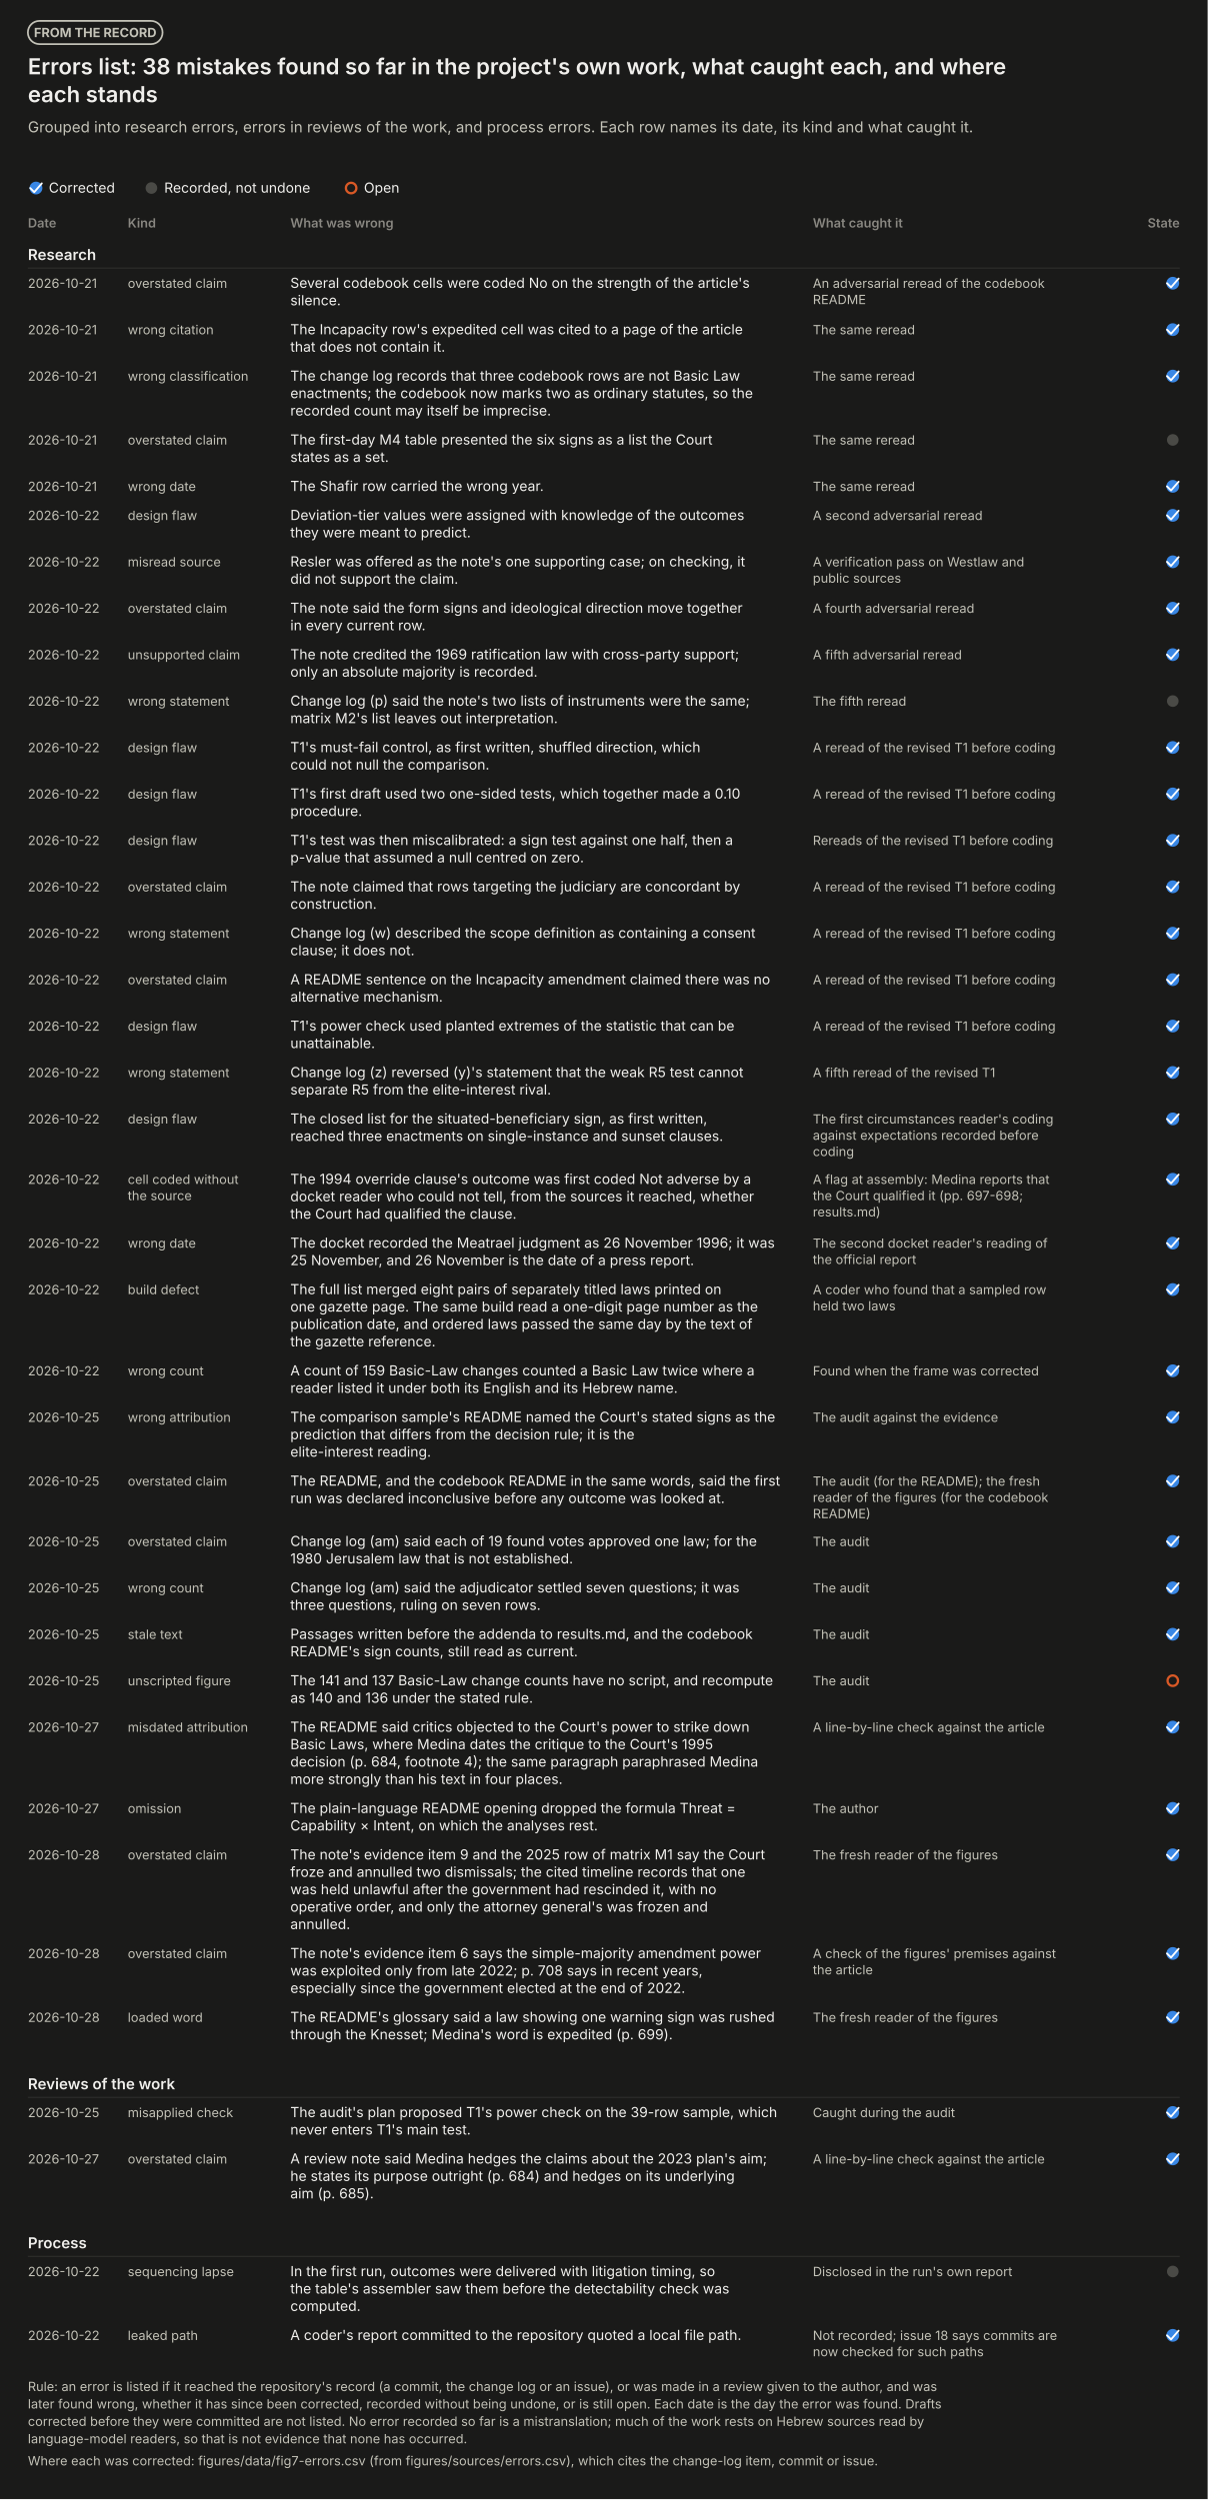
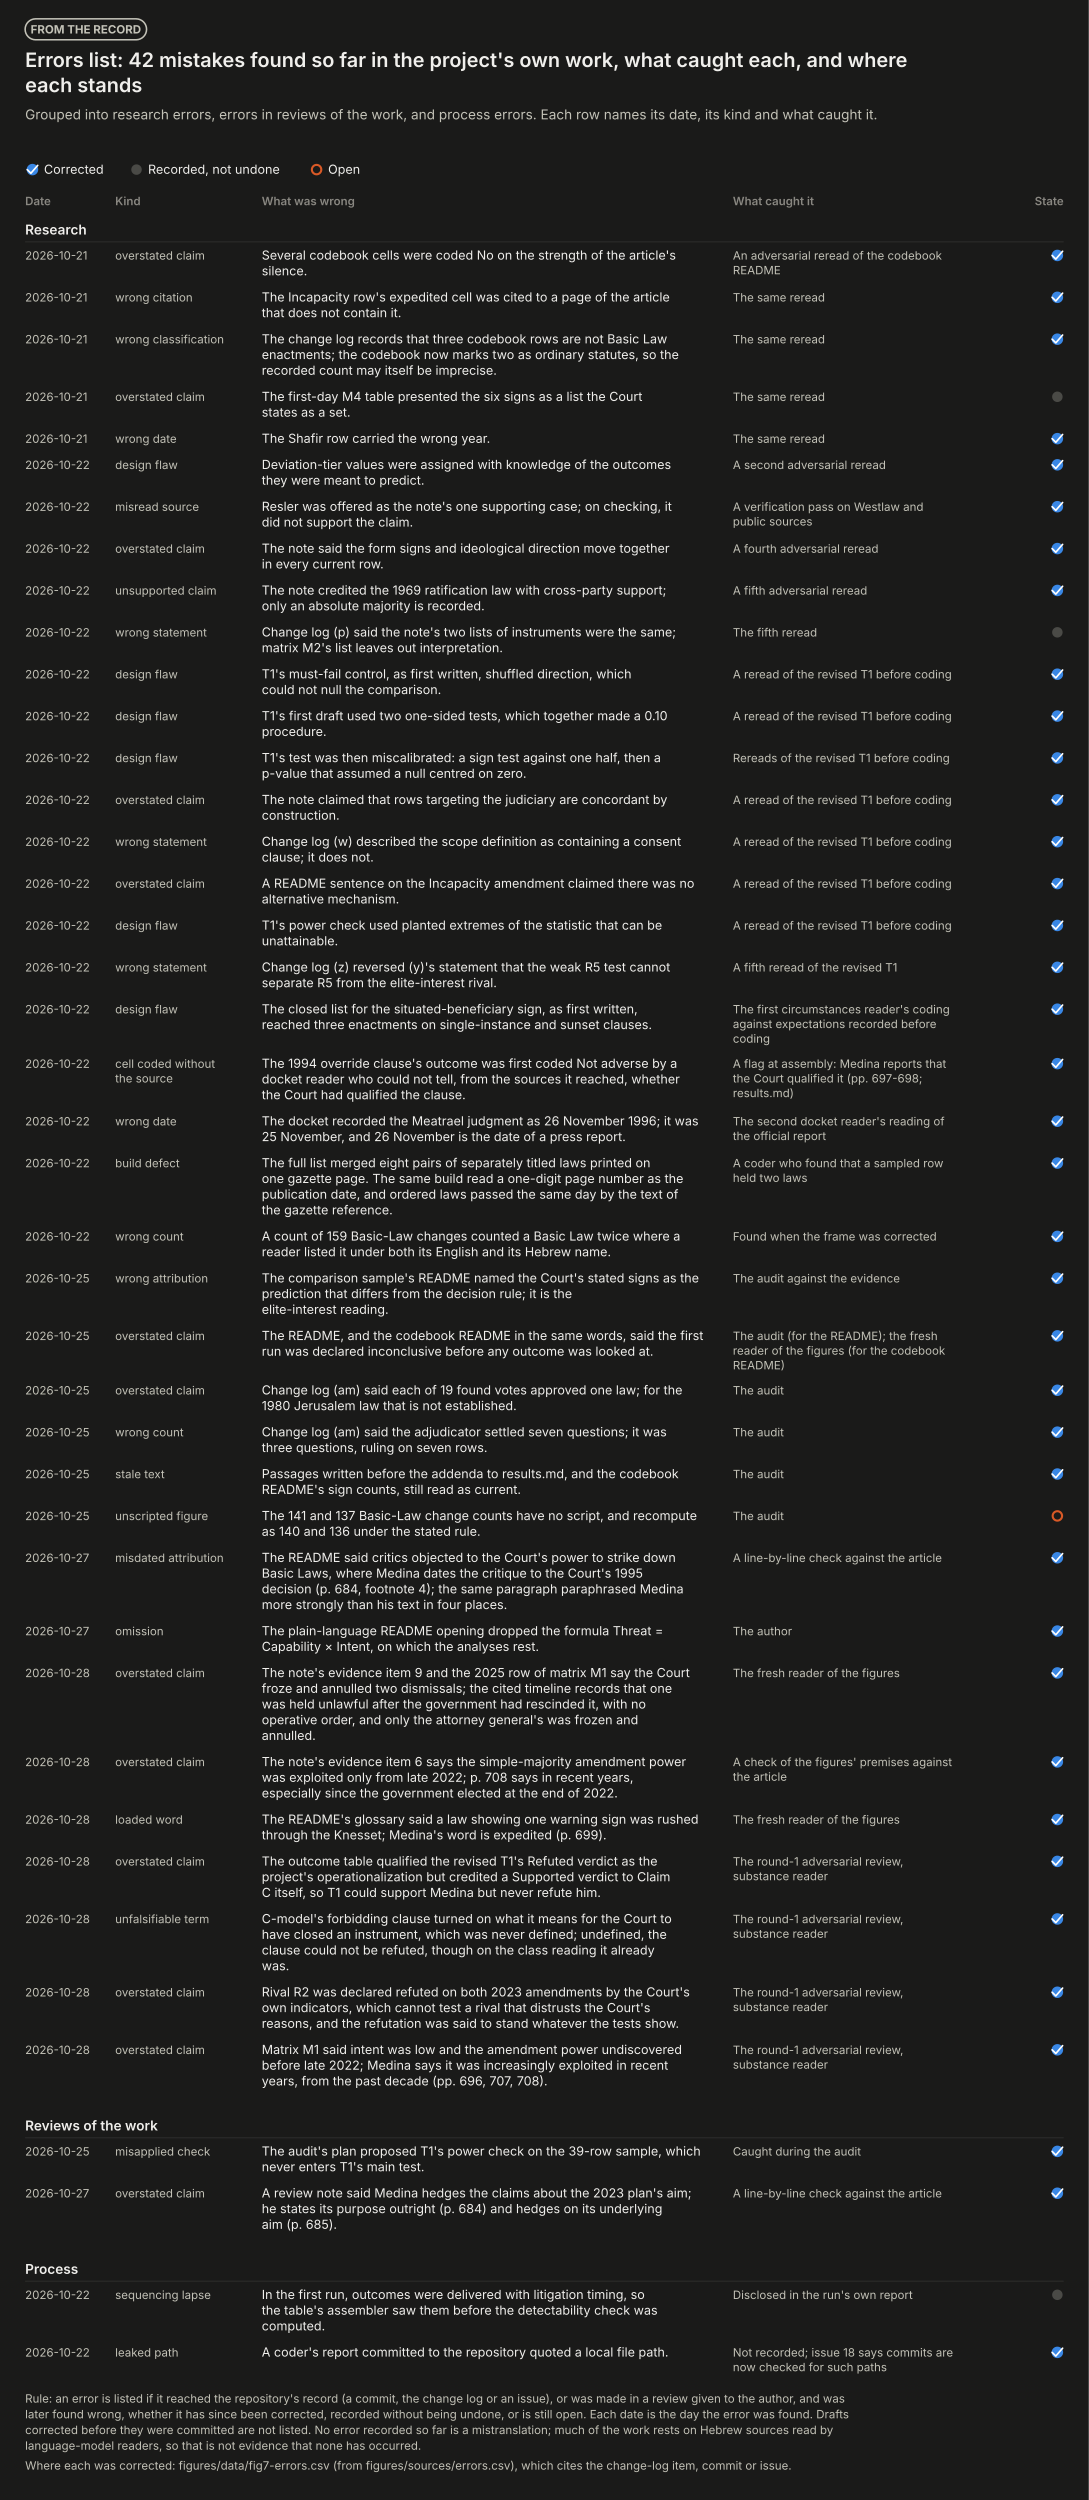
- <svg xmlns="http://www.w3.org/2000/svg" width="1040" height="2153" viewBox="0 0 1040 2153" role="img" aria-labelledby="t d" font-family="system-ui, -apple-system, 'Segoe UI', sans-serif">
-   <rect width="1040" height="2153" fill="#1a1a19" />
+ <svg xmlns="http://www.w3.org/2000/svg" width="1040" height="2388" viewBox="0 0 1040 2388" role="img" aria-labelledby="t d" font-family="system-ui, -apple-system, 'Segoe UI', sans-serif">
+   <rect width="1040" height="2388" fill="#1a1a19" />
  <rect x="24" y="18" width="116" height="20" rx="10" fill="none" stroke="#c3c2b7" stroke-width="1.5" />
  <text x="82.0" y="32.0" font-size="11" font-weight="bold" text-anchor="middle" fill="#c3c2b7">FROM THE RECORD</text>
-   <text x="24.0" y="64.0" font-size="19" font-weight="600" text-anchor="start" fill="#f0efec">Errors list: 38 mistakes found so far in the project's own work, what caught each, and where</text>
+   <text x="24.0" y="64.0" font-size="19" font-weight="600" text-anchor="start" fill="#f0efec">Errors list: 42 mistakes found so far in the project's own work, what caught each, and where</text>
  <text x="24.0" y="88.0" font-size="19" font-weight="600" text-anchor="start" fill="#f0efec">each stands</text>
  <text x="24.0" y="114.0" font-size="13" font-weight="normal" text-anchor="start" fill="#c3c2b7">Grouped into research errors, errors in reviews of the work, and process errors. Each row names its date, its kind and what caught it.</text>
  <circle cx="31" cy="162" r="5.5" fill="#3987e5" />
  <polyline points="26,162 29.5,165.5 36,158" fill="none" stroke="#ffffff" stroke-width="1.6" stroke-linecap="round" stroke-linejoin="round" />
  <text x="42.0" y="166.0" font-size="12" font-weight="normal" text-anchor="start" fill="#f0efec">Corrected</text>
  <circle cx="130.4" cy="162" r="5" fill="#4a4a46" />
  <text x="141.4" y="166.0" font-size="12" font-weight="normal" text-anchor="start" fill="#f0efec">Recorded, not undone</text>
  <circle cx="302.4" cy="162" r="4.5" fill="none" stroke="#d95926" stroke-width="2" />
  <text x="313.4" y="166.0" font-size="12" font-weight="normal" text-anchor="start" fill="#f0efec">Open</text>
  <text x="24.0" y="196.0" font-size="11" font-weight="600" text-anchor="start" fill="#898781">Date</text>
  <text x="110.0" y="196.0" font-size="11" font-weight="600" text-anchor="start" fill="#898781">Kind</text>
  <text x="250.0" y="196.0" font-size="11" font-weight="600" text-anchor="start" fill="#898781">What was wrong</text>
  <text x="700.0" y="196.0" font-size="11" font-weight="600" text-anchor="start" fill="#898781">What caught it</text>
  <text x="1016.0" y="196.0" font-size="11" font-weight="600" text-anchor="end" fill="#898781">State</text>
  <text x="24.0" y="224.0" font-size="13" font-weight="600" text-anchor="start" fill="#f0efec">Research</text>
  <line x1="24" x2="1016" y1="231" y2="231" stroke="#2c2c2a" />
  <text x="24.0" y="248.0" font-size="11" font-weight="normal" text-anchor="start" fill="#c3c2b7">2026-10-21</text>
  <text x="110.0" y="248.0" font-size="11" font-weight="normal" text-anchor="start" fill="#c3c2b7">overstated claim</text>
  <text x="250.0" y="248.0" font-size="12" font-weight="normal" text-anchor="start" fill="#f0efec">Several codebook cells were coded No on the strength of the article's</text>
  <text x="250.0" y="263.0" font-size="12" font-weight="normal" text-anchor="start" fill="#f0efec">silence.</text>
  <text x="700.0" y="248.0" font-size="11" font-weight="normal" text-anchor="start" fill="#c3c2b7">An adversarial reread of the codebook</text>
  <text x="700.0" y="262.0" font-size="11" font-weight="normal" text-anchor="start" fill="#c3c2b7">README</text>
  <circle cx="1010" cy="244" r="5.5" fill="#3987e5" />
  <polyline points="1005,244 1008.5,247.5 1015,240" fill="none" stroke="#ffffff" stroke-width="1.6" stroke-linecap="round" stroke-linejoin="round" />
  <text x="24.0" y="288.0" font-size="11" font-weight="normal" text-anchor="start" fill="#c3c2b7">2026-10-21</text>
  <text x="110.0" y="288.0" font-size="11" font-weight="normal" text-anchor="start" fill="#c3c2b7">wrong citation</text>
  <text x="250.0" y="288.0" font-size="12" font-weight="normal" text-anchor="start" fill="#f0efec">The Incapacity row's expedited cell was cited to a page of the article</text>
  <text x="250.0" y="303.0" font-size="12" font-weight="normal" text-anchor="start" fill="#f0efec">that does not contain it.</text>
  <text x="700.0" y="288.0" font-size="11" font-weight="normal" text-anchor="start" fill="#c3c2b7">The same reread</text>
  <circle cx="1010" cy="284" r="5.5" fill="#3987e5" />
  <polyline points="1005,284 1008.5,287.5 1015,280" fill="none" stroke="#ffffff" stroke-width="1.6" stroke-linecap="round" stroke-linejoin="round" />
  <text x="24.0" y="328.0" font-size="11" font-weight="normal" text-anchor="start" fill="#c3c2b7">2026-10-21</text>
  <text x="110.0" y="328.0" font-size="11" font-weight="normal" text-anchor="start" fill="#c3c2b7">wrong classification</text>
  <text x="250.0" y="328.0" font-size="12" font-weight="normal" text-anchor="start" fill="#f0efec">The change log records that three codebook rows are not Basic Law</text>
  <text x="250.0" y="343.0" font-size="12" font-weight="normal" text-anchor="start" fill="#f0efec">enactments; the codebook now marks two as ordinary statutes, so the</text>
  <text x="250.0" y="358.0" font-size="12" font-weight="normal" text-anchor="start" fill="#f0efec">recorded count may itself be imprecise.</text>
  <text x="700.0" y="328.0" font-size="11" font-weight="normal" text-anchor="start" fill="#c3c2b7">The same reread</text>
  <circle cx="1010" cy="324" r="5.5" fill="#3987e5" />
  <polyline points="1005,324 1008.5,327.5 1015,320" fill="none" stroke="#ffffff" stroke-width="1.6" stroke-linecap="round" stroke-linejoin="round" />
  <text x="24.0" y="383.0" font-size="11" font-weight="normal" text-anchor="start" fill="#c3c2b7">2026-10-21</text>
  <text x="110.0" y="383.0" font-size="11" font-weight="normal" text-anchor="start" fill="#c3c2b7">overstated claim</text>
  <text x="250.0" y="383.0" font-size="12" font-weight="normal" text-anchor="start" fill="#f0efec">The first-day M4 table presented the six signs as a list the Court</text>
  <text x="250.0" y="398.0" font-size="12" font-weight="normal" text-anchor="start" fill="#f0efec">states as a set.</text>
  <text x="700.0" y="383.0" font-size="11" font-weight="normal" text-anchor="start" fill="#c3c2b7">The same reread</text>
  <circle cx="1010" cy="379" r="5" fill="#4a4a46" />
  <text x="24.0" y="423.0" font-size="11" font-weight="normal" text-anchor="start" fill="#c3c2b7">2026-10-21</text>
  <text x="110.0" y="423.0" font-size="11" font-weight="normal" text-anchor="start" fill="#c3c2b7">wrong date</text>
  <text x="250.0" y="423.0" font-size="12" font-weight="normal" text-anchor="start" fill="#f0efec">The Shafir row carried the wrong year.</text>
  <text x="700.0" y="423.0" font-size="11" font-weight="normal" text-anchor="start" fill="#c3c2b7">The same reread</text>
  <circle cx="1010" cy="419" r="5.5" fill="#3987e5" />
  <polyline points="1005,419 1008.5,422.5 1015,415" fill="none" stroke="#ffffff" stroke-width="1.6" stroke-linecap="round" stroke-linejoin="round" />
  <text x="24.0" y="448.0" font-size="11" font-weight="normal" text-anchor="start" fill="#c3c2b7">2026-10-22</text>
  <text x="110.0" y="448.0" font-size="11" font-weight="normal" text-anchor="start" fill="#c3c2b7">design flaw</text>
  <text x="250.0" y="448.0" font-size="12" font-weight="normal" text-anchor="start" fill="#f0efec">Deviation-tier values were assigned with knowledge of the outcomes</text>
  <text x="250.0" y="463.0" font-size="12" font-weight="normal" text-anchor="start" fill="#f0efec">they were meant to predict.</text>
  <text x="700.0" y="448.0" font-size="11" font-weight="normal" text-anchor="start" fill="#c3c2b7">A second adversarial reread</text>
  <circle cx="1010" cy="444" r="5.5" fill="#3987e5" />
  <polyline points="1005,444 1008.5,447.5 1015,440" fill="none" stroke="#ffffff" stroke-width="1.6" stroke-linecap="round" stroke-linejoin="round" />
  <text x="24.0" y="488.0" font-size="11" font-weight="normal" text-anchor="start" fill="#c3c2b7">2026-10-22</text>
  <text x="110.0" y="488.0" font-size="11" font-weight="normal" text-anchor="start" fill="#c3c2b7">misread source</text>
  <text x="250.0" y="488.0" font-size="12" font-weight="normal" text-anchor="start" fill="#f0efec">Resler was offered as the note's one supporting case; on checking, it</text>
  <text x="250.0" y="503.0" font-size="12" font-weight="normal" text-anchor="start" fill="#f0efec">did not support the claim.</text>
  <text x="700.0" y="488.0" font-size="11" font-weight="normal" text-anchor="start" fill="#c3c2b7">A verification pass on Westlaw and</text>
  <text x="700.0" y="502.0" font-size="11" font-weight="normal" text-anchor="start" fill="#c3c2b7">public sources</text>
  <circle cx="1010" cy="484" r="5.5" fill="#3987e5" />
  <polyline points="1005,484 1008.5,487.5 1015,480" fill="none" stroke="#ffffff" stroke-width="1.6" stroke-linecap="round" stroke-linejoin="round" />
  <text x="24.0" y="528.0" font-size="11" font-weight="normal" text-anchor="start" fill="#c3c2b7">2026-10-22</text>
  <text x="110.0" y="528.0" font-size="11" font-weight="normal" text-anchor="start" fill="#c3c2b7">overstated claim</text>
  <text x="250.0" y="528.0" font-size="12" font-weight="normal" text-anchor="start" fill="#f0efec">The note said the form signs and ideological direction move together</text>
  <text x="250.0" y="543.0" font-size="12" font-weight="normal" text-anchor="start" fill="#f0efec">in every current row.</text>
  <text x="700.0" y="528.0" font-size="11" font-weight="normal" text-anchor="start" fill="#c3c2b7">A fourth adversarial reread</text>
  <circle cx="1010" cy="524" r="5.5" fill="#3987e5" />
  <polyline points="1005,524 1008.5,527.5 1015,520" fill="none" stroke="#ffffff" stroke-width="1.6" stroke-linecap="round" stroke-linejoin="round" />
  <text x="24.0" y="568.0" font-size="11" font-weight="normal" text-anchor="start" fill="#c3c2b7">2026-10-22</text>
  <text x="110.0" y="568.0" font-size="11" font-weight="normal" text-anchor="start" fill="#c3c2b7">unsupported claim</text>
  <text x="250.0" y="568.0" font-size="12" font-weight="normal" text-anchor="start" fill="#f0efec">The note credited the 1969 ratification law with cross-party support;</text>
  <text x="250.0" y="583.0" font-size="12" font-weight="normal" text-anchor="start" fill="#f0efec">only an absolute majority is recorded.</text>
  <text x="700.0" y="568.0" font-size="11" font-weight="normal" text-anchor="start" fill="#c3c2b7">A fifth adversarial reread</text>
  <circle cx="1010" cy="564" r="5.5" fill="#3987e5" />
  <polyline points="1005,564 1008.5,567.5 1015,560" fill="none" stroke="#ffffff" stroke-width="1.6" stroke-linecap="round" stroke-linejoin="round" />
  <text x="24.0" y="608.0" font-size="11" font-weight="normal" text-anchor="start" fill="#c3c2b7">2026-10-22</text>
  <text x="110.0" y="608.0" font-size="11" font-weight="normal" text-anchor="start" fill="#c3c2b7">wrong statement</text>
  <text x="250.0" y="608.0" font-size="12" font-weight="normal" text-anchor="start" fill="#f0efec">Change log (p) said the note's two lists of instruments were the same;</text>
  <text x="250.0" y="623.0" font-size="12" font-weight="normal" text-anchor="start" fill="#f0efec">matrix M2's list leaves out interpretation.</text>
  <text x="700.0" y="608.0" font-size="11" font-weight="normal" text-anchor="start" fill="#c3c2b7">The fifth reread</text>
  <circle cx="1010" cy="604" r="5" fill="#4a4a46" />
  <text x="24.0" y="648.0" font-size="11" font-weight="normal" text-anchor="start" fill="#c3c2b7">2026-10-22</text>
  <text x="110.0" y="648.0" font-size="11" font-weight="normal" text-anchor="start" fill="#c3c2b7">design flaw</text>
  <text x="250.0" y="648.0" font-size="12" font-weight="normal" text-anchor="start" fill="#f0efec">T1's must-fail control, as first written, shuffled direction, which</text>
  <text x="250.0" y="663.0" font-size="12" font-weight="normal" text-anchor="start" fill="#f0efec">could not null the comparison.</text>
  <text x="700.0" y="648.0" font-size="11" font-weight="normal" text-anchor="start" fill="#c3c2b7">A reread of the revised T1 before coding</text>
  <circle cx="1010" cy="644" r="5.5" fill="#3987e5" />
  <polyline points="1005,644 1008.5,647.5 1015,640" fill="none" stroke="#ffffff" stroke-width="1.6" stroke-linecap="round" stroke-linejoin="round" />
  <text x="24.0" y="688.0" font-size="11" font-weight="normal" text-anchor="start" fill="#c3c2b7">2026-10-22</text>
  <text x="110.0" y="688.0" font-size="11" font-weight="normal" text-anchor="start" fill="#c3c2b7">design flaw</text>
  <text x="250.0" y="688.0" font-size="12" font-weight="normal" text-anchor="start" fill="#f0efec">T1's first draft used two one-sided tests, which together made a 0.10</text>
  <text x="250.0" y="703.0" font-size="12" font-weight="normal" text-anchor="start" fill="#f0efec">procedure.</text>
  <text x="700.0" y="688.0" font-size="11" font-weight="normal" text-anchor="start" fill="#c3c2b7">A reread of the revised T1 before coding</text>
  <circle cx="1010" cy="684" r="5.5" fill="#3987e5" />
  <polyline points="1005,684 1008.5,687.5 1015,680" fill="none" stroke="#ffffff" stroke-width="1.6" stroke-linecap="round" stroke-linejoin="round" />
  <text x="24.0" y="728.0" font-size="11" font-weight="normal" text-anchor="start" fill="#c3c2b7">2026-10-22</text>
  <text x="110.0" y="728.0" font-size="11" font-weight="normal" text-anchor="start" fill="#c3c2b7">design flaw</text>
  <text x="250.0" y="728.0" font-size="12" font-weight="normal" text-anchor="start" fill="#f0efec">T1's test was then miscalibrated: a sign test against one half, then a</text>
  <text x="250.0" y="743.0" font-size="12" font-weight="normal" text-anchor="start" fill="#f0efec">p-value that assumed a null centred on zero.</text>
  <text x="700.0" y="728.0" font-size="11" font-weight="normal" text-anchor="start" fill="#c3c2b7">Rereads of the revised T1 before coding</text>
  <circle cx="1010" cy="724" r="5.5" fill="#3987e5" />
  <polyline points="1005,724 1008.5,727.5 1015,720" fill="none" stroke="#ffffff" stroke-width="1.6" stroke-linecap="round" stroke-linejoin="round" />
  <text x="24.0" y="768.0" font-size="11" font-weight="normal" text-anchor="start" fill="#c3c2b7">2026-10-22</text>
  <text x="110.0" y="768.0" font-size="11" font-weight="normal" text-anchor="start" fill="#c3c2b7">overstated claim</text>
  <text x="250.0" y="768.0" font-size="12" font-weight="normal" text-anchor="start" fill="#f0efec">The note claimed that rows targeting the judiciary are concordant by</text>
  <text x="250.0" y="783.0" font-size="12" font-weight="normal" text-anchor="start" fill="#f0efec">construction.</text>
  <text x="700.0" y="768.0" font-size="11" font-weight="normal" text-anchor="start" fill="#c3c2b7">A reread of the revised T1 before coding</text>
  <circle cx="1010" cy="764" r="5.5" fill="#3987e5" />
  <polyline points="1005,764 1008.5,767.5 1015,760" fill="none" stroke="#ffffff" stroke-width="1.6" stroke-linecap="round" stroke-linejoin="round" />
  <text x="24.0" y="808.0" font-size="11" font-weight="normal" text-anchor="start" fill="#c3c2b7">2026-10-22</text>
  <text x="110.0" y="808.0" font-size="11" font-weight="normal" text-anchor="start" fill="#c3c2b7">wrong statement</text>
  <text x="250.0" y="808.0" font-size="12" font-weight="normal" text-anchor="start" fill="#f0efec">Change log (w) described the scope definition as containing a consent</text>
  <text x="250.0" y="823.0" font-size="12" font-weight="normal" text-anchor="start" fill="#f0efec">clause; it does not.</text>
  <text x="700.0" y="808.0" font-size="11" font-weight="normal" text-anchor="start" fill="#c3c2b7">A reread of the revised T1 before coding</text>
  <circle cx="1010" cy="804" r="5.5" fill="#3987e5" />
  <polyline points="1005,804 1008.5,807.5 1015,800" fill="none" stroke="#ffffff" stroke-width="1.6" stroke-linecap="round" stroke-linejoin="round" />
  <text x="24.0" y="848.0" font-size="11" font-weight="normal" text-anchor="start" fill="#c3c2b7">2026-10-22</text>
  <text x="110.0" y="848.0" font-size="11" font-weight="normal" text-anchor="start" fill="#c3c2b7">overstated claim</text>
  <text x="250.0" y="848.0" font-size="12" font-weight="normal" text-anchor="start" fill="#f0efec">A README sentence on the Incapacity amendment claimed there was no</text>
  <text x="250.0" y="863.0" font-size="12" font-weight="normal" text-anchor="start" fill="#f0efec">alternative mechanism.</text>
  <text x="700.0" y="848.0" font-size="11" font-weight="normal" text-anchor="start" fill="#c3c2b7">A reread of the revised T1 before coding</text>
  <circle cx="1010" cy="844" r="5.5" fill="#3987e5" />
  <polyline points="1005,844 1008.5,847.5 1015,840" fill="none" stroke="#ffffff" stroke-width="1.6" stroke-linecap="round" stroke-linejoin="round" />
  <text x="24.0" y="888.0" font-size="11" font-weight="normal" text-anchor="start" fill="#c3c2b7">2026-10-22</text>
  <text x="110.0" y="888.0" font-size="11" font-weight="normal" text-anchor="start" fill="#c3c2b7">design flaw</text>
  <text x="250.0" y="888.0" font-size="12" font-weight="normal" text-anchor="start" fill="#f0efec">T1's power check used planted extremes of the statistic that can be</text>
  <text x="250.0" y="903.0" font-size="12" font-weight="normal" text-anchor="start" fill="#f0efec">unattainable.</text>
  <text x="700.0" y="888.0" font-size="11" font-weight="normal" text-anchor="start" fill="#c3c2b7">A reread of the revised T1 before coding</text>
  <circle cx="1010" cy="884" r="5.5" fill="#3987e5" />
  <polyline points="1005,884 1008.5,887.5 1015,880" fill="none" stroke="#ffffff" stroke-width="1.6" stroke-linecap="round" stroke-linejoin="round" />
  <text x="24.0" y="928.0" font-size="11" font-weight="normal" text-anchor="start" fill="#c3c2b7">2026-10-22</text>
  <text x="110.0" y="928.0" font-size="11" font-weight="normal" text-anchor="start" fill="#c3c2b7">wrong statement</text>
  <text x="250.0" y="928.0" font-size="12" font-weight="normal" text-anchor="start" fill="#f0efec">Change log (z) reversed (y)'s statement that the weak R5 test cannot</text>
  <text x="250.0" y="943.0" font-size="12" font-weight="normal" text-anchor="start" fill="#f0efec">separate R5 from the elite-interest rival.</text>
  <text x="700.0" y="928.0" font-size="11" font-weight="normal" text-anchor="start" fill="#c3c2b7">A fifth reread of the revised T1</text>
  <circle cx="1010" cy="924" r="5.5" fill="#3987e5" />
  <polyline points="1005,924 1008.5,927.5 1015,920" fill="none" stroke="#ffffff" stroke-width="1.6" stroke-linecap="round" stroke-linejoin="round" />
  <text x="24.0" y="968.0" font-size="11" font-weight="normal" text-anchor="start" fill="#c3c2b7">2026-10-22</text>
  <text x="110.0" y="968.0" font-size="11" font-weight="normal" text-anchor="start" fill="#c3c2b7">design flaw</text>
  <text x="250.0" y="968.0" font-size="12" font-weight="normal" text-anchor="start" fill="#f0efec">The closed list for the situated-beneficiary sign, as first written,</text>
  <text x="250.0" y="983.0" font-size="12" font-weight="normal" text-anchor="start" fill="#f0efec">reached three enactments on single-instance and sunset clauses.</text>
  <text x="700.0" y="968.0" font-size="11" font-weight="normal" text-anchor="start" fill="#c3c2b7">The first circumstances reader's coding</text>
  <text x="700.0" y="982.0" font-size="11" font-weight="normal" text-anchor="start" fill="#c3c2b7">against expectations recorded before</text>
  <text x="700.0" y="996.0" font-size="11" font-weight="normal" text-anchor="start" fill="#c3c2b7">coding</text>
  <circle cx="1010" cy="964" r="5.5" fill="#3987e5" />
  <polyline points="1005,964 1008.5,967.5 1015,960" fill="none" stroke="#ffffff" stroke-width="1.6" stroke-linecap="round" stroke-linejoin="round" />
  <text x="24.0" y="1020.0" font-size="11" font-weight="normal" text-anchor="start" fill="#c3c2b7">2026-10-22</text>
  <text x="110.0" y="1020.0" font-size="11" font-weight="normal" text-anchor="start" fill="#c3c2b7">cell coded without</text>
  <text x="110.0" y="1034.0" font-size="11" font-weight="normal" text-anchor="start" fill="#c3c2b7">the source</text>
  <text x="250.0" y="1020.0" font-size="12" font-weight="normal" text-anchor="start" fill="#f0efec">The 1994 override clause's outcome was first coded Not adverse by a</text>
  <text x="250.0" y="1035.0" font-size="12" font-weight="normal" text-anchor="start" fill="#f0efec">docket reader who could not tell, from the sources it reached, whether</text>
  <text x="250.0" y="1050.0" font-size="12" font-weight="normal" text-anchor="start" fill="#f0efec">the Court had qualified the clause.</text>
  <text x="700.0" y="1020.0" font-size="11" font-weight="normal" text-anchor="start" fill="#c3c2b7">A flag at assembly: Medina reports that</text>
  <text x="700.0" y="1034.0" font-size="11" font-weight="normal" text-anchor="start" fill="#c3c2b7">the Court qualified it (pp. 697-698;</text>
  <text x="700.0" y="1048.0" font-size="11" font-weight="normal" text-anchor="start" fill="#c3c2b7">results.md)</text>
  <circle cx="1010" cy="1016" r="5.5" fill="#3987e5" />
  <polyline points="1005,1016 1008.5,1019.5 1015,1012" fill="none" stroke="#ffffff" stroke-width="1.6" stroke-linecap="round" stroke-linejoin="round" />
  <text x="24.0" y="1075.0" font-size="11" font-weight="normal" text-anchor="start" fill="#c3c2b7">2026-10-22</text>
  <text x="110.0" y="1075.0" font-size="11" font-weight="normal" text-anchor="start" fill="#c3c2b7">wrong date</text>
  <text x="250.0" y="1075.0" font-size="12" font-weight="normal" text-anchor="start" fill="#f0efec">The docket recorded the Meatrael judgment as 26 November 1996; it was</text>
  <text x="250.0" y="1090.0" font-size="12" font-weight="normal" text-anchor="start" fill="#f0efec">25 November, and 26 November is the date of a press report.</text>
  <text x="700.0" y="1075.0" font-size="11" font-weight="normal" text-anchor="start" fill="#c3c2b7">The second docket reader's reading of</text>
  <text x="700.0" y="1089.0" font-size="11" font-weight="normal" text-anchor="start" fill="#c3c2b7">the official report</text>
  <circle cx="1010" cy="1071" r="5.5" fill="#3987e5" />
  <polyline points="1005,1071 1008.5,1074.5 1015,1067" fill="none" stroke="#ffffff" stroke-width="1.6" stroke-linecap="round" stroke-linejoin="round" />
  <text x="24.0" y="1115.0" font-size="11" font-weight="normal" text-anchor="start" fill="#c3c2b7">2026-10-22</text>
  <text x="110.0" y="1115.0" font-size="11" font-weight="normal" text-anchor="start" fill="#c3c2b7">build defect</text>
  <text x="250.0" y="1115.0" font-size="12" font-weight="normal" text-anchor="start" fill="#f0efec">The full list merged eight pairs of separately titled laws printed on</text>
  <text x="250.0" y="1130.0" font-size="12" font-weight="normal" text-anchor="start" fill="#f0efec">one gazette page. The same build read a one-digit page number as the</text>
  <text x="250.0" y="1145.0" font-size="12" font-weight="normal" text-anchor="start" fill="#f0efec">publication date, and ordered laws passed the same day by the text of</text>
  <text x="250.0" y="1160.0" font-size="12" font-weight="normal" text-anchor="start" fill="#f0efec">the gazette reference.</text>
  <text x="700.0" y="1115.0" font-size="11" font-weight="normal" text-anchor="start" fill="#c3c2b7">A coder who found that a sampled row</text>
  <text x="700.0" y="1129.0" font-size="11" font-weight="normal" text-anchor="start" fill="#c3c2b7">held two laws</text>
  <circle cx="1010" cy="1111" r="5.5" fill="#3987e5" />
  <polyline points="1005,1111 1008.5,1114.5 1015,1107" fill="none" stroke="#ffffff" stroke-width="1.6" stroke-linecap="round" stroke-linejoin="round" />
  <text x="24.0" y="1185.0" font-size="11" font-weight="normal" text-anchor="start" fill="#c3c2b7">2026-10-22</text>
  <text x="110.0" y="1185.0" font-size="11" font-weight="normal" text-anchor="start" fill="#c3c2b7">wrong count</text>
  <text x="250.0" y="1185.0" font-size="12" font-weight="normal" text-anchor="start" fill="#f0efec">A count of 159 Basic-Law changes counted a Basic Law twice where a</text>
  <text x="250.0" y="1200.0" font-size="12" font-weight="normal" text-anchor="start" fill="#f0efec">reader listed it under both its English and its Hebrew name.</text>
  <text x="700.0" y="1185.0" font-size="11" font-weight="normal" text-anchor="start" fill="#c3c2b7">Found when the frame was corrected</text>
  <circle cx="1010" cy="1181" r="5.5" fill="#3987e5" />
  <polyline points="1005,1181 1008.5,1184.5 1015,1177" fill="none" stroke="#ffffff" stroke-width="1.6" stroke-linecap="round" stroke-linejoin="round" />
  <text x="24.0" y="1225.0" font-size="11" font-weight="normal" text-anchor="start" fill="#c3c2b7">2026-10-25</text>
  <text x="110.0" y="1225.0" font-size="11" font-weight="normal" text-anchor="start" fill="#c3c2b7">wrong attribution</text>
  <text x="250.0" y="1225.0" font-size="12" font-weight="normal" text-anchor="start" fill="#f0efec">The comparison sample's README named the Court's stated signs as the</text>
  <text x="250.0" y="1240.0" font-size="12" font-weight="normal" text-anchor="start" fill="#f0efec">prediction that differs from the decision rule; it is the</text>
  <text x="250.0" y="1255.0" font-size="12" font-weight="normal" text-anchor="start" fill="#f0efec">elite-interest reading.</text>
  <text x="700.0" y="1225.0" font-size="11" font-weight="normal" text-anchor="start" fill="#c3c2b7">The audit against the evidence</text>
  <circle cx="1010" cy="1221" r="5.5" fill="#3987e5" />
  <polyline points="1005,1221 1008.5,1224.5 1015,1217" fill="none" stroke="#ffffff" stroke-width="1.6" stroke-linecap="round" stroke-linejoin="round" />
  <text x="24.0" y="1280.0" font-size="11" font-weight="normal" text-anchor="start" fill="#c3c2b7">2026-10-25</text>
  <text x="110.0" y="1280.0" font-size="11" font-weight="normal" text-anchor="start" fill="#c3c2b7">overstated claim</text>
  <text x="250.0" y="1280.0" font-size="12" font-weight="normal" text-anchor="start" fill="#f0efec">The README, and the codebook README in the same words, said the first</text>
  <text x="250.0" y="1295.0" font-size="12" font-weight="normal" text-anchor="start" fill="#f0efec">run was declared inconclusive before any outcome was looked at.</text>
  <text x="700.0" y="1280.0" font-size="11" font-weight="normal" text-anchor="start" fill="#c3c2b7">The audit (for the README); the fresh</text>
  <text x="700.0" y="1294.0" font-size="11" font-weight="normal" text-anchor="start" fill="#c3c2b7">reader of the figures (for the codebook</text>
  <text x="700.0" y="1308.0" font-size="11" font-weight="normal" text-anchor="start" fill="#c3c2b7">README)</text>
  <circle cx="1010" cy="1276" r="5.5" fill="#3987e5" />
  <polyline points="1005,1276 1008.5,1279.5 1015,1272" fill="none" stroke="#ffffff" stroke-width="1.6" stroke-linecap="round" stroke-linejoin="round" />
  <text x="24.0" y="1332.0" font-size="11" font-weight="normal" text-anchor="start" fill="#c3c2b7">2026-10-25</text>
  <text x="110.0" y="1332.0" font-size="11" font-weight="normal" text-anchor="start" fill="#c3c2b7">overstated claim</text>
  <text x="250.0" y="1332.0" font-size="12" font-weight="normal" text-anchor="start" fill="#f0efec">Change log (am) said each of 19 found votes approved one law; for the</text>
  <text x="250.0" y="1347.0" font-size="12" font-weight="normal" text-anchor="start" fill="#f0efec">1980 Jerusalem law that is not established.</text>
  <text x="700.0" y="1332.0" font-size="11" font-weight="normal" text-anchor="start" fill="#c3c2b7">The audit</text>
  <circle cx="1010" cy="1328" r="5.5" fill="#3987e5" />
  <polyline points="1005,1328 1008.5,1331.5 1015,1324" fill="none" stroke="#ffffff" stroke-width="1.6" stroke-linecap="round" stroke-linejoin="round" />
  <text x="24.0" y="1372.0" font-size="11" font-weight="normal" text-anchor="start" fill="#c3c2b7">2026-10-25</text>
  <text x="110.0" y="1372.0" font-size="11" font-weight="normal" text-anchor="start" fill="#c3c2b7">wrong count</text>
  <text x="250.0" y="1372.0" font-size="12" font-weight="normal" text-anchor="start" fill="#f0efec">Change log (am) said the adjudicator settled seven questions; it was</text>
  <text x="250.0" y="1387.0" font-size="12" font-weight="normal" text-anchor="start" fill="#f0efec">three questions, ruling on seven rows.</text>
  <text x="700.0" y="1372.0" font-size="11" font-weight="normal" text-anchor="start" fill="#c3c2b7">The audit</text>
  <circle cx="1010" cy="1368" r="5.5" fill="#3987e5" />
  <polyline points="1005,1368 1008.5,1371.5 1015,1364" fill="none" stroke="#ffffff" stroke-width="1.6" stroke-linecap="round" stroke-linejoin="round" />
  <text x="24.0" y="1412.0" font-size="11" font-weight="normal" text-anchor="start" fill="#c3c2b7">2026-10-25</text>
  <text x="110.0" y="1412.0" font-size="11" font-weight="normal" text-anchor="start" fill="#c3c2b7">stale text</text>
  <text x="250.0" y="1412.0" font-size="12" font-weight="normal" text-anchor="start" fill="#f0efec">Passages written before the addenda to results.md, and the codebook</text>
  <text x="250.0" y="1427.0" font-size="12" font-weight="normal" text-anchor="start" fill="#f0efec">README's sign counts, still read as current.</text>
  <text x="700.0" y="1412.0" font-size="11" font-weight="normal" text-anchor="start" fill="#c3c2b7">The audit</text>
  <circle cx="1010" cy="1408" r="5.5" fill="#3987e5" />
  <polyline points="1005,1408 1008.5,1411.5 1015,1404" fill="none" stroke="#ffffff" stroke-width="1.6" stroke-linecap="round" stroke-linejoin="round" />
  <text x="24.0" y="1452.0" font-size="11" font-weight="normal" text-anchor="start" fill="#c3c2b7">2026-10-25</text>
  <text x="110.0" y="1452.0" font-size="11" font-weight="normal" text-anchor="start" fill="#c3c2b7">unscripted figure</text>
  <text x="250.0" y="1452.0" font-size="12" font-weight="normal" text-anchor="start" fill="#f0efec">The 141 and 137 Basic-Law change counts have no script, and recompute</text>
  <text x="250.0" y="1467.0" font-size="12" font-weight="normal" text-anchor="start" fill="#f0efec">as 140 and 136 under the stated rule.</text>
  <text x="700.0" y="1452.0" font-size="11" font-weight="normal" text-anchor="start" fill="#c3c2b7">The audit</text>
  <circle cx="1010" cy="1448" r="4.5" fill="none" stroke="#d95926" stroke-width="2" />
  <text x="24.0" y="1492.0" font-size="11" font-weight="normal" text-anchor="start" fill="#c3c2b7">2026-10-27</text>
  <text x="110.0" y="1492.0" font-size="11" font-weight="normal" text-anchor="start" fill="#c3c2b7">misdated attribution</text>
  <text x="250.0" y="1492.0" font-size="12" font-weight="normal" text-anchor="start" fill="#f0efec">The README said critics objected to the Court's power to strike down</text>
  <text x="250.0" y="1507.0" font-size="12" font-weight="normal" text-anchor="start" fill="#f0efec">Basic Laws, where Medina dates the critique to the Court's 1995</text>
  <text x="250.0" y="1522.0" font-size="12" font-weight="normal" text-anchor="start" fill="#f0efec">decision (p. 684, footnote 4); the same paragraph paraphrased Medina</text>
  <text x="250.0" y="1537.0" font-size="12" font-weight="normal" text-anchor="start" fill="#f0efec">more strongly than his text in four places.</text>
  <text x="700.0" y="1492.0" font-size="11" font-weight="normal" text-anchor="start" fill="#c3c2b7">A line-by-line check against the article</text>
  <circle cx="1010" cy="1488" r="5.5" fill="#3987e5" />
  <polyline points="1005,1488 1008.5,1491.5 1015,1484" fill="none" stroke="#ffffff" stroke-width="1.6" stroke-linecap="round" stroke-linejoin="round" />
  <text x="24.0" y="1562.0" font-size="11" font-weight="normal" text-anchor="start" fill="#c3c2b7">2026-10-27</text>
  <text x="110.0" y="1562.0" font-size="11" font-weight="normal" text-anchor="start" fill="#c3c2b7">omission</text>
  <text x="250.0" y="1562.0" font-size="12" font-weight="normal" text-anchor="start" fill="#f0efec">The plain-language README opening dropped the formula Threat =</text>
  <text x="250.0" y="1577.0" font-size="12" font-weight="normal" text-anchor="start" fill="#f0efec">Capability × Intent, on which the analyses rest.</text>
  <text x="700.0" y="1562.0" font-size="11" font-weight="normal" text-anchor="start" fill="#c3c2b7">The author</text>
  <circle cx="1010" cy="1558" r="5.5" fill="#3987e5" />
  <polyline points="1005,1558 1008.5,1561.5 1015,1554" fill="none" stroke="#ffffff" stroke-width="1.6" stroke-linecap="round" stroke-linejoin="round" />
  <text x="24.0" y="1602.0" font-size="11" font-weight="normal" text-anchor="start" fill="#c3c2b7">2026-10-28</text>
  <text x="110.0" y="1602.0" font-size="11" font-weight="normal" text-anchor="start" fill="#c3c2b7">overstated claim</text>
  <text x="250.0" y="1602.0" font-size="12" font-weight="normal" text-anchor="start" fill="#f0efec">The note's evidence item 9 and the 2025 row of matrix M1 say the Court</text>
  <text x="250.0" y="1617.0" font-size="12" font-weight="normal" text-anchor="start" fill="#f0efec">froze and annulled two dismissals; the cited timeline records that one</text>
  <text x="250.0" y="1632.0" font-size="12" font-weight="normal" text-anchor="start" fill="#f0efec">was held unlawful after the government had rescinded it, with no</text>
  <text x="250.0" y="1647.0" font-size="12" font-weight="normal" text-anchor="start" fill="#f0efec">operative order, and only the attorney general's was frozen and</text>
  <text x="250.0" y="1662.0" font-size="12" font-weight="normal" text-anchor="start" fill="#f0efec">annulled.</text>
  <text x="700.0" y="1602.0" font-size="11" font-weight="normal" text-anchor="start" fill="#c3c2b7">The fresh reader of the figures</text>
  <circle cx="1010" cy="1598" r="5.5" fill="#3987e5" />
  <polyline points="1005,1598 1008.5,1601.5 1015,1594" fill="none" stroke="#ffffff" stroke-width="1.6" stroke-linecap="round" stroke-linejoin="round" />
  <text x="24.0" y="1687.0" font-size="11" font-weight="normal" text-anchor="start" fill="#c3c2b7">2026-10-28</text>
  <text x="110.0" y="1687.0" font-size="11" font-weight="normal" text-anchor="start" fill="#c3c2b7">overstated claim</text>
  <text x="250.0" y="1687.0" font-size="12" font-weight="normal" text-anchor="start" fill="#f0efec">The note's evidence item 6 says the simple-majority amendment power</text>
  <text x="250.0" y="1702.0" font-size="12" font-weight="normal" text-anchor="start" fill="#f0efec">was exploited only from late 2022; p. 708 says in recent years,</text>
  <text x="250.0" y="1717.0" font-size="12" font-weight="normal" text-anchor="start" fill="#f0efec">especially since the government elected at the end of 2022.</text>
  <text x="700.0" y="1687.0" font-size="11" font-weight="normal" text-anchor="start" fill="#c3c2b7">A check of the figures' premises against</text>
  <text x="700.0" y="1701.0" font-size="11" font-weight="normal" text-anchor="start" fill="#c3c2b7">the article</text>
  <circle cx="1010" cy="1683" r="5.5" fill="#3987e5" />
  <polyline points="1005,1683 1008.5,1686.5 1015,1679" fill="none" stroke="#ffffff" stroke-width="1.6" stroke-linecap="round" stroke-linejoin="round" />
  <text x="24.0" y="1742.0" font-size="11" font-weight="normal" text-anchor="start" fill="#c3c2b7">2026-10-28</text>
  <text x="110.0" y="1742.0" font-size="11" font-weight="normal" text-anchor="start" fill="#c3c2b7">loaded word</text>
  <text x="250.0" y="1742.0" font-size="12" font-weight="normal" text-anchor="start" fill="#f0efec">The README's glossary said a law showing one warning sign was rushed</text>
  <text x="250.0" y="1757.0" font-size="12" font-weight="normal" text-anchor="start" fill="#f0efec">through the Knesset; Medina's word is expedited (p. 699).</text>
  <text x="700.0" y="1742.0" font-size="11" font-weight="normal" text-anchor="start" fill="#c3c2b7">The fresh reader of the figures</text>
  <circle cx="1010" cy="1738" r="5.5" fill="#3987e5" />
  <polyline points="1005,1738 1008.5,1741.5 1015,1734" fill="none" stroke="#ffffff" stroke-width="1.6" stroke-linecap="round" stroke-linejoin="round" />
-   <text x="24.0" y="1800.0" font-size="13" font-weight="600" text-anchor="start" fill="#f0efec">Reviews of the work</text>
-   <line x1="24" x2="1016" y1="1807" y2="1807" stroke="#2c2c2a" />
-   <text x="24.0" y="1824.0" font-size="11" font-weight="normal" text-anchor="start" fill="#c3c2b7">2026-10-25</text>
-   <text x="110.0" y="1824.0" font-size="11" font-weight="normal" text-anchor="start" fill="#c3c2b7">misapplied check</text>
-   <text x="250.0" y="1824.0" font-size="12" font-weight="normal" text-anchor="start" fill="#f0efec">The audit's plan proposed T1's power check on the 39-row sample, which</text>
-   <text x="250.0" y="1839.0" font-size="12" font-weight="normal" text-anchor="start" fill="#f0efec">never enters T1's main test.</text>
-   <text x="700.0" y="1824.0" font-size="11" font-weight="normal" text-anchor="start" fill="#c3c2b7">Caught during the audit</text>
-   <circle cx="1010" cy="1820" r="5.5" fill="#3987e5" />
-   <polyline points="1005,1820 1008.5,1823.5 1015,1816" fill="none" stroke="#ffffff" stroke-width="1.6" stroke-linecap="round" stroke-linejoin="round" />
-   <text x="24.0" y="1864.0" font-size="11" font-weight="normal" text-anchor="start" fill="#c3c2b7">2026-10-27</text>
-   <text x="110.0" y="1864.0" font-size="11" font-weight="normal" text-anchor="start" fill="#c3c2b7">overstated claim</text>
-   <text x="250.0" y="1864.0" font-size="12" font-weight="normal" text-anchor="start" fill="#f0efec">A review note said Medina hedges the claims about the 2023 plan's aim;</text>
-   <text x="250.0" y="1879.0" font-size="12" font-weight="normal" text-anchor="start" fill="#f0efec">he states its purpose outright (p. 684) and hedges on its underlying</text>
-   <text x="250.0" y="1894.0" font-size="12" font-weight="normal" text-anchor="start" fill="#f0efec">aim (p. 685).</text>
-   <text x="700.0" y="1864.0" font-size="11" font-weight="normal" text-anchor="start" fill="#c3c2b7">A line-by-line check against the article</text>
-   <circle cx="1010" cy="1860" r="5.5" fill="#3987e5" />
-   <polyline points="1005,1860 1008.5,1863.5 1015,1856" fill="none" stroke="#ffffff" stroke-width="1.6" stroke-linecap="round" stroke-linejoin="round" />
-   <text x="24.0" y="1937.0" font-size="13" font-weight="600" text-anchor="start" fill="#f0efec">Process</text>
-   <line x1="24" x2="1016" y1="1944" y2="1944" stroke="#2c2c2a" />
-   <text x="24.0" y="1961.0" font-size="11" font-weight="normal" text-anchor="start" fill="#c3c2b7">2026-10-22</text>
-   <text x="110.0" y="1961.0" font-size="11" font-weight="normal" text-anchor="start" fill="#c3c2b7">sequencing lapse</text>
-   <text x="250.0" y="1961.0" font-size="12" font-weight="normal" text-anchor="start" fill="#f0efec">In the first run, outcomes were delivered with litigation timing, so</text>
-   <text x="250.0" y="1976.0" font-size="12" font-weight="normal" text-anchor="start" fill="#f0efec">the table's assembler saw them before the detectability check was</text>
-   <text x="250.0" y="1991.0" font-size="12" font-weight="normal" text-anchor="start" fill="#f0efec">computed.</text>
-   <text x="700.0" y="1961.0" font-size="11" font-weight="normal" text-anchor="start" fill="#c3c2b7">Disclosed in the run's own report</text>
-   <circle cx="1010" cy="1957" r="5" fill="#4a4a46" />
-   <text x="24.0" y="2016.0" font-size="11" font-weight="normal" text-anchor="start" fill="#c3c2b7">2026-10-22</text>
-   <text x="110.0" y="2016.0" font-size="11" font-weight="normal" text-anchor="start" fill="#c3c2b7">leaked path</text>
-   <text x="250.0" y="2016.0" font-size="12" font-weight="normal" text-anchor="start" fill="#f0efec">A coder's report committed to the repository quoted a local file path.</text>
-   <text x="700.0" y="2016.0" font-size="11" font-weight="normal" text-anchor="start" fill="#c3c2b7">Not recorded; issue 18 says commits are</text>
-   <text x="700.0" y="2030.0" font-size="11" font-weight="normal" text-anchor="start" fill="#c3c2b7">now checked for such paths</text>
-   <circle cx="1010" cy="2012" r="5.5" fill="#3987e5" />
-   <polyline points="1005,2012 1008.5,2015.5 1015,2008" fill="none" stroke="#ffffff" stroke-width="1.6" stroke-linecap="round" stroke-linejoin="round" />
-   <text x="24.0" y="2060.0" font-size="11" font-weight="normal" text-anchor="start" fill="#c3c2b7">Rule: an error is listed if it reached the repository's record (a commit, the change log or an issue), or was made in a review given to the author, and was</text>
-   <text x="24.0" y="2075.0" font-size="11" font-weight="normal" text-anchor="start" fill="#c3c2b7">later found wrong, whether it has since been corrected, recorded without being undone, or is still open. Each date is the day the error was found. Drafts</text>
-   <text x="24.0" y="2090.0" font-size="11" font-weight="normal" text-anchor="start" fill="#c3c2b7">corrected before they were committed are not listed. No error recorded so far is a mistranslation; much of the work rests on Hebrew sources read by</text>
-   <text x="24.0" y="2105.0" font-size="11" font-weight="normal" text-anchor="start" fill="#c3c2b7">language-model readers, so that is not evidence that none has occurred.</text>
-   <text x="24.0" y="2124.0" font-size="11" font-weight="normal" text-anchor="start" fill="#c3c2b7">Where each was corrected: figures/data/fig7-errors.csv (from figures/sources/errors.csv), which cites the change-log item, commit or issue.</text>
+   <text x="24.0" y="1782.0" font-size="11" font-weight="normal" text-anchor="start" fill="#c3c2b7">2026-10-28</text>
+   <text x="110.0" y="1782.0" font-size="11" font-weight="normal" text-anchor="start" fill="#c3c2b7">overstated claim</text>
+   <text x="250.0" y="1782.0" font-size="12" font-weight="normal" text-anchor="start" fill="#f0efec">The outcome table qualified the revised T1's Refuted verdict as the</text>
+   <text x="250.0" y="1797.0" font-size="12" font-weight="normal" text-anchor="start" fill="#f0efec">project's operationalization but credited a Supported verdict to Claim</text>
+   <text x="250.0" y="1812.0" font-size="12" font-weight="normal" text-anchor="start" fill="#f0efec">C itself, so T1 could support Medina but never refute him.</text>
+   <text x="700.0" y="1782.0" font-size="11" font-weight="normal" text-anchor="start" fill="#c3c2b7">The round-1 adversarial review,</text>
+   <text x="700.0" y="1796.0" font-size="11" font-weight="normal" text-anchor="start" fill="#c3c2b7">substance reader</text>
+   <circle cx="1010" cy="1778" r="5.5" fill="#3987e5" />
+   <polyline points="1005,1778 1008.5,1781.5 1015,1774" fill="none" stroke="#ffffff" stroke-width="1.6" stroke-linecap="round" stroke-linejoin="round" />
+   <text x="24.0" y="1837.0" font-size="11" font-weight="normal" text-anchor="start" fill="#c3c2b7">2026-10-28</text>
+   <text x="110.0" y="1837.0" font-size="11" font-weight="normal" text-anchor="start" fill="#c3c2b7">unfalsifiable term</text>
+   <text x="250.0" y="1837.0" font-size="12" font-weight="normal" text-anchor="start" fill="#f0efec">C-model's forbidding clause turned on what it means for the Court to</text>
+   <text x="250.0" y="1852.0" font-size="12" font-weight="normal" text-anchor="start" fill="#f0efec">have closed an instrument, which was never defined; undefined, the</text>
+   <text x="250.0" y="1867.0" font-size="12" font-weight="normal" text-anchor="start" fill="#f0efec">clause could not be refuted, though on the class reading it already</text>
+   <text x="250.0" y="1882.0" font-size="12" font-weight="normal" text-anchor="start" fill="#f0efec">was.</text>
+   <text x="700.0" y="1837.0" font-size="11" font-weight="normal" text-anchor="start" fill="#c3c2b7">The round-1 adversarial review,</text>
+   <text x="700.0" y="1851.0" font-size="11" font-weight="normal" text-anchor="start" fill="#c3c2b7">substance reader</text>
+   <circle cx="1010" cy="1833" r="5.5" fill="#3987e5" />
+   <polyline points="1005,1833 1008.5,1836.5 1015,1829" fill="none" stroke="#ffffff" stroke-width="1.6" stroke-linecap="round" stroke-linejoin="round" />
+   <text x="24.0" y="1907.0" font-size="11" font-weight="normal" text-anchor="start" fill="#c3c2b7">2026-10-28</text>
+   <text x="110.0" y="1907.0" font-size="11" font-weight="normal" text-anchor="start" fill="#c3c2b7">overstated claim</text>
+   <text x="250.0" y="1907.0" font-size="12" font-weight="normal" text-anchor="start" fill="#f0efec">Rival R2 was declared refuted on both 2023 amendments by the Court's</text>
+   <text x="250.0" y="1922.0" font-size="12" font-weight="normal" text-anchor="start" fill="#f0efec">own indicators, which cannot test a rival that distrusts the Court's</text>
+   <text x="250.0" y="1937.0" font-size="12" font-weight="normal" text-anchor="start" fill="#f0efec">reasons, and the refutation was said to stand whatever the tests show.</text>
+   <text x="700.0" y="1907.0" font-size="11" font-weight="normal" text-anchor="start" fill="#c3c2b7">The round-1 adversarial review,</text>
+   <text x="700.0" y="1921.0" font-size="11" font-weight="normal" text-anchor="start" fill="#c3c2b7">substance reader</text>
+   <circle cx="1010" cy="1903" r="5.5" fill="#3987e5" />
+   <polyline points="1005,1903 1008.5,1906.5 1015,1899" fill="none" stroke="#ffffff" stroke-width="1.6" stroke-linecap="round" stroke-linejoin="round" />
+   <text x="24.0" y="1962.0" font-size="11" font-weight="normal" text-anchor="start" fill="#c3c2b7">2026-10-28</text>
+   <text x="110.0" y="1962.0" font-size="11" font-weight="normal" text-anchor="start" fill="#c3c2b7">overstated claim</text>
+   <text x="250.0" y="1962.0" font-size="12" font-weight="normal" text-anchor="start" fill="#f0efec">Matrix M1 said intent was low and the amendment power undiscovered</text>
+   <text x="250.0" y="1977.0" font-size="12" font-weight="normal" text-anchor="start" fill="#f0efec">before late 2022; Medina says it was increasingly exploited in recent</text>
+   <text x="250.0" y="1992.0" font-size="12" font-weight="normal" text-anchor="start" fill="#f0efec">years, from the past decade (pp. 696, 707, 708).</text>
+   <text x="700.0" y="1962.0" font-size="11" font-weight="normal" text-anchor="start" fill="#c3c2b7">The round-1 adversarial review,</text>
+   <text x="700.0" y="1976.0" font-size="11" font-weight="normal" text-anchor="start" fill="#c3c2b7">substance reader</text>
+   <circle cx="1010" cy="1958" r="5.5" fill="#3987e5" />
+   <polyline points="1005,1958 1008.5,1961.5 1015,1954" fill="none" stroke="#ffffff" stroke-width="1.6" stroke-linecap="round" stroke-linejoin="round" />
+   <text x="24.0" y="2035.0" font-size="13" font-weight="600" text-anchor="start" fill="#f0efec">Reviews of the work</text>
+   <line x1="24" x2="1016" y1="2042" y2="2042" stroke="#2c2c2a" />
+   <text x="24.0" y="2059.0" font-size="11" font-weight="normal" text-anchor="start" fill="#c3c2b7">2026-10-25</text>
+   <text x="110.0" y="2059.0" font-size="11" font-weight="normal" text-anchor="start" fill="#c3c2b7">misapplied check</text>
+   <text x="250.0" y="2059.0" font-size="12" font-weight="normal" text-anchor="start" fill="#f0efec">The audit's plan proposed T1's power check on the 39-row sample, which</text>
+   <text x="250.0" y="2074.0" font-size="12" font-weight="normal" text-anchor="start" fill="#f0efec">never enters T1's main test.</text>
+   <text x="700.0" y="2059.0" font-size="11" font-weight="normal" text-anchor="start" fill="#c3c2b7">Caught during the audit</text>
+   <circle cx="1010" cy="2055" r="5.5" fill="#3987e5" />
+   <polyline points="1005,2055 1008.5,2058.5 1015,2051" fill="none" stroke="#ffffff" stroke-width="1.6" stroke-linecap="round" stroke-linejoin="round" />
+   <text x="24.0" y="2099.0" font-size="11" font-weight="normal" text-anchor="start" fill="#c3c2b7">2026-10-27</text>
+   <text x="110.0" y="2099.0" font-size="11" font-weight="normal" text-anchor="start" fill="#c3c2b7">overstated claim</text>
+   <text x="250.0" y="2099.0" font-size="12" font-weight="normal" text-anchor="start" fill="#f0efec">A review note said Medina hedges the claims about the 2023 plan's aim;</text>
+   <text x="250.0" y="2114.0" font-size="12" font-weight="normal" text-anchor="start" fill="#f0efec">he states its purpose outright (p. 684) and hedges on its underlying</text>
+   <text x="250.0" y="2129.0" font-size="12" font-weight="normal" text-anchor="start" fill="#f0efec">aim (p. 685).</text>
+   <text x="700.0" y="2099.0" font-size="11" font-weight="normal" text-anchor="start" fill="#c3c2b7">A line-by-line check against the article</text>
+   <circle cx="1010" cy="2095" r="5.5" fill="#3987e5" />
+   <polyline points="1005,2095 1008.5,2098.5 1015,2091" fill="none" stroke="#ffffff" stroke-width="1.6" stroke-linecap="round" stroke-linejoin="round" />
+   <text x="24.0" y="2172.0" font-size="13" font-weight="600" text-anchor="start" fill="#f0efec">Process</text>
+   <line x1="24" x2="1016" y1="2179" y2="2179" stroke="#2c2c2a" />
+   <text x="24.0" y="2196.0" font-size="11" font-weight="normal" text-anchor="start" fill="#c3c2b7">2026-10-22</text>
+   <text x="110.0" y="2196.0" font-size="11" font-weight="normal" text-anchor="start" fill="#c3c2b7">sequencing lapse</text>
+   <text x="250.0" y="2196.0" font-size="12" font-weight="normal" text-anchor="start" fill="#f0efec">In the first run, outcomes were delivered with litigation timing, so</text>
+   <text x="250.0" y="2211.0" font-size="12" font-weight="normal" text-anchor="start" fill="#f0efec">the table's assembler saw them before the detectability check was</text>
+   <text x="250.0" y="2226.0" font-size="12" font-weight="normal" text-anchor="start" fill="#f0efec">computed.</text>
+   <text x="700.0" y="2196.0" font-size="11" font-weight="normal" text-anchor="start" fill="#c3c2b7">Disclosed in the run's own report</text>
+   <circle cx="1010" cy="2192" r="5" fill="#4a4a46" />
+   <text x="24.0" y="2251.0" font-size="11" font-weight="normal" text-anchor="start" fill="#c3c2b7">2026-10-22</text>
+   <text x="110.0" y="2251.0" font-size="11" font-weight="normal" text-anchor="start" fill="#c3c2b7">leaked path</text>
+   <text x="250.0" y="2251.0" font-size="12" font-weight="normal" text-anchor="start" fill="#f0efec">A coder's report committed to the repository quoted a local file path.</text>
+   <text x="700.0" y="2251.0" font-size="11" font-weight="normal" text-anchor="start" fill="#c3c2b7">Not recorded; issue 18 says commits are</text>
+   <text x="700.0" y="2265.0" font-size="11" font-weight="normal" text-anchor="start" fill="#c3c2b7">now checked for such paths</text>
+   <circle cx="1010" cy="2247" r="5.5" fill="#3987e5" />
+   <polyline points="1005,2247 1008.5,2250.5 1015,2243" fill="none" stroke="#ffffff" stroke-width="1.6" stroke-linecap="round" stroke-linejoin="round" />
+   <text x="24.0" y="2295.0" font-size="11" font-weight="normal" text-anchor="start" fill="#c3c2b7">Rule: an error is listed if it reached the repository's record (a commit, the change log or an issue), or was made in a review given to the author, and was</text>
+   <text x="24.0" y="2310.0" font-size="11" font-weight="normal" text-anchor="start" fill="#c3c2b7">later found wrong, whether it has since been corrected, recorded without being undone, or is still open. Each date is the day the error was found. Drafts</text>
+   <text x="24.0" y="2325.0" font-size="11" font-weight="normal" text-anchor="start" fill="#c3c2b7">corrected before they were committed are not listed. No error recorded so far is a mistranslation; much of the work rests on Hebrew sources read by</text>
+   <text x="24.0" y="2340.0" font-size="11" font-weight="normal" text-anchor="start" fill="#c3c2b7">language-model readers, so that is not evidence that none has occurred.</text>
+   <text x="24.0" y="2359.0" font-size="11" font-weight="normal" text-anchor="start" fill="#c3c2b7">Where each was corrected: figures/data/fig7-errors.csv (from figures/sources/errors.csv), which cites the change-log item, commit or issue.</text>
</svg>
